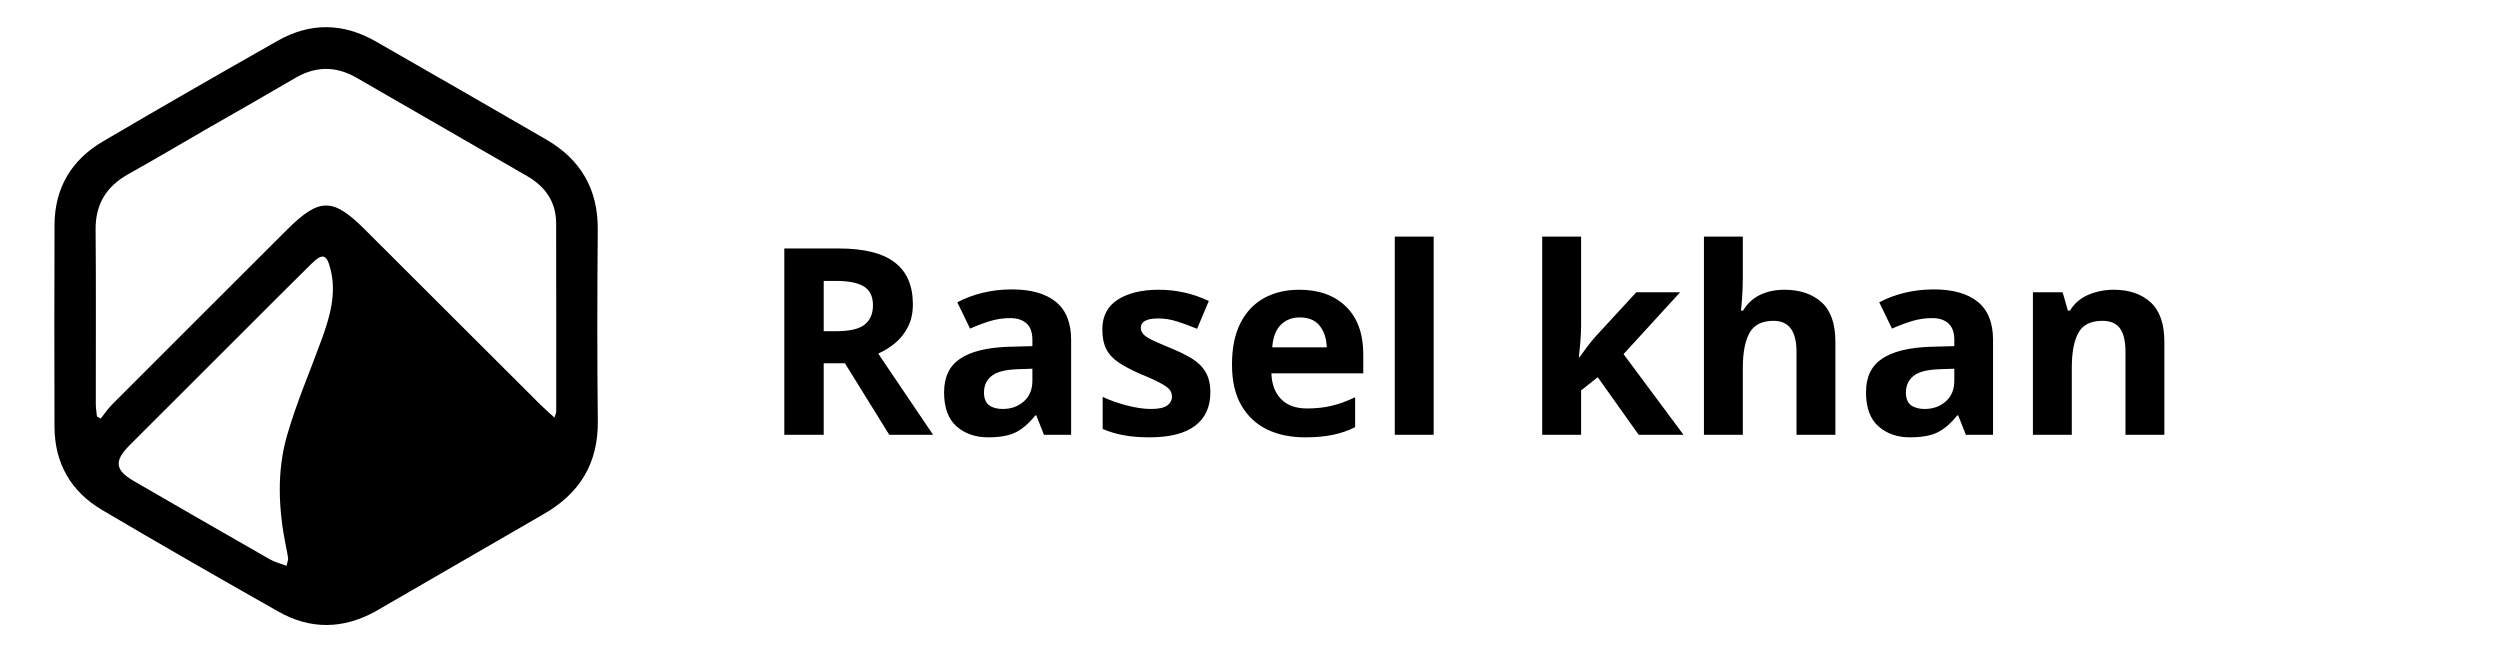
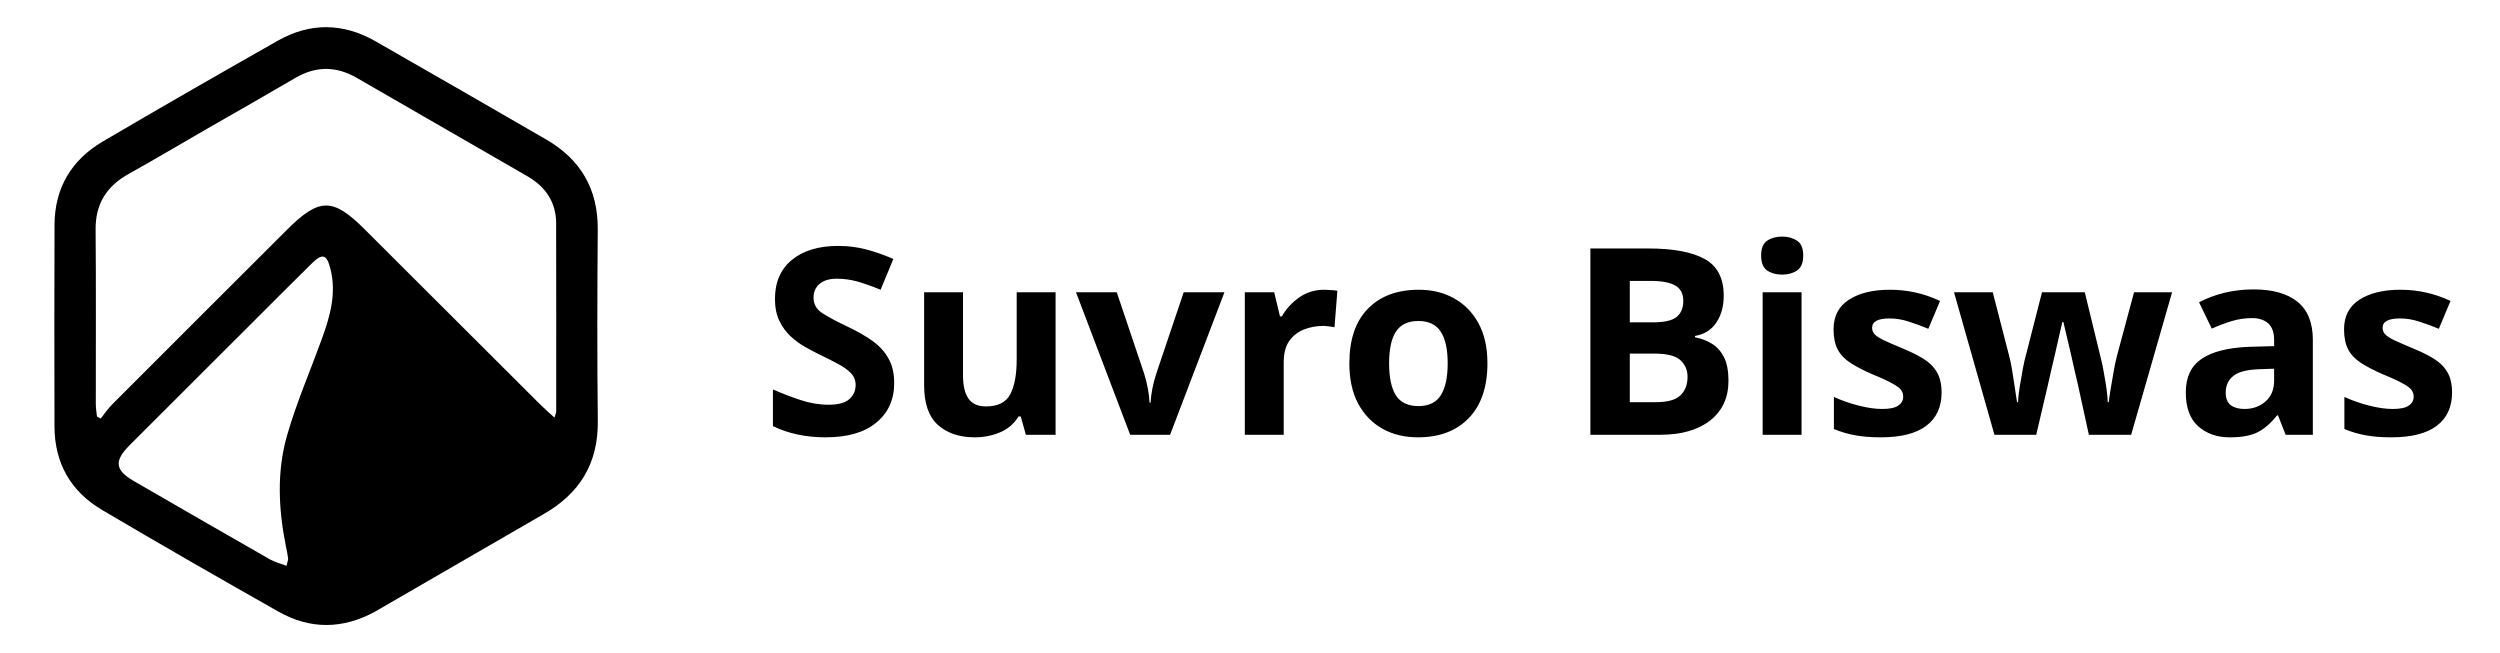
<svg xmlns="http://www.w3.org/2000/svg" width="230" height="60" viewBox="0 0 230 60" fill="none">
  <path d="M49.976 47.319C48.691 48.053 34.492 56.276 34.492 56.276C31.551 57.88 28.559 57.935 25.628 56.276C20.193 53.199 14.773 50.094 9.395 46.919C6.514 45.219 5.02 42.611 5.013 39.235C4.999 33.05 4.992 26.864 5.016 20.679C5.03 17.302 6.567 14.719 9.45 13.023C14.788 9.884 20.162 6.804 25.549 3.749C28.529 2.058 31.568 2.094 34.547 3.797C39.787 6.793 45.018 9.806 50.242 12.829C53.419 14.667 55.021 17.394 54.993 21.106C54.948 26.977 54.931 32.849 54.999 38.719C55.045 42.634 53.334 45.412 49.976 47.319ZM19.174 11.773C16.72 13.191 14.281 14.636 11.807 16.02C9.788 17.149 8.775 18.777 8.796 21.128C8.843 26.474 8.808 31.821 8.814 37.168C8.815 37.55 8.883 37.932 8.919 38.314C9.034 38.378 9.149 38.443 9.263 38.508C9.621 38.063 9.942 37.582 10.343 37.181C15.683 31.833 21.034 26.497 26.382 21.158C29.374 18.172 30.61 18.163 33.557 21.104C38.943 26.48 44.328 31.857 49.718 37.23C50.107 37.618 50.527 37.977 51.011 38.422C51.098 38.115 51.172 37.977 51.172 37.839C51.175 32.073 51.178 26.307 51.165 20.541C51.161 18.569 50.165 17.165 48.504 16.205C43.279 13.183 38.043 10.181 32.817 7.161C30.917 6.063 29.05 6.065 27.152 7.18C24.573 8.695 21.972 10.174 19.174 11.773ZM22.6 30.295C19.041 33.849 15.477 37.4 11.924 40.961C10.478 42.41 10.577 43.253 12.31 44.255C16.483 46.67 20.66 49.078 24.847 51.469C25.294 51.724 25.816 51.847 26.359 52.053C26.447 51.66 26.523 51.507 26.506 51.364C26.462 51.002 26.38 50.645 26.308 50.286C25.617 46.858 25.447 43.39 26.418 40.026C27.285 37.024 28.538 34.135 29.607 31.191C30.363 29.108 30.971 26.995 30.405 24.754C30.058 23.378 29.672 23.268 28.662 24.259C26.68 26.204 24.725 28.177 22.6 30.295Z" fill="#000" />
-   <text style="font: bold 24px sans-serif" x="70" y="40" fill="#000">Rasel khan</text>
+   <text style="font: bold 24px sans-serif" x="70" y="40" fill="#000">Suvro Biswas</text>
</svg>
